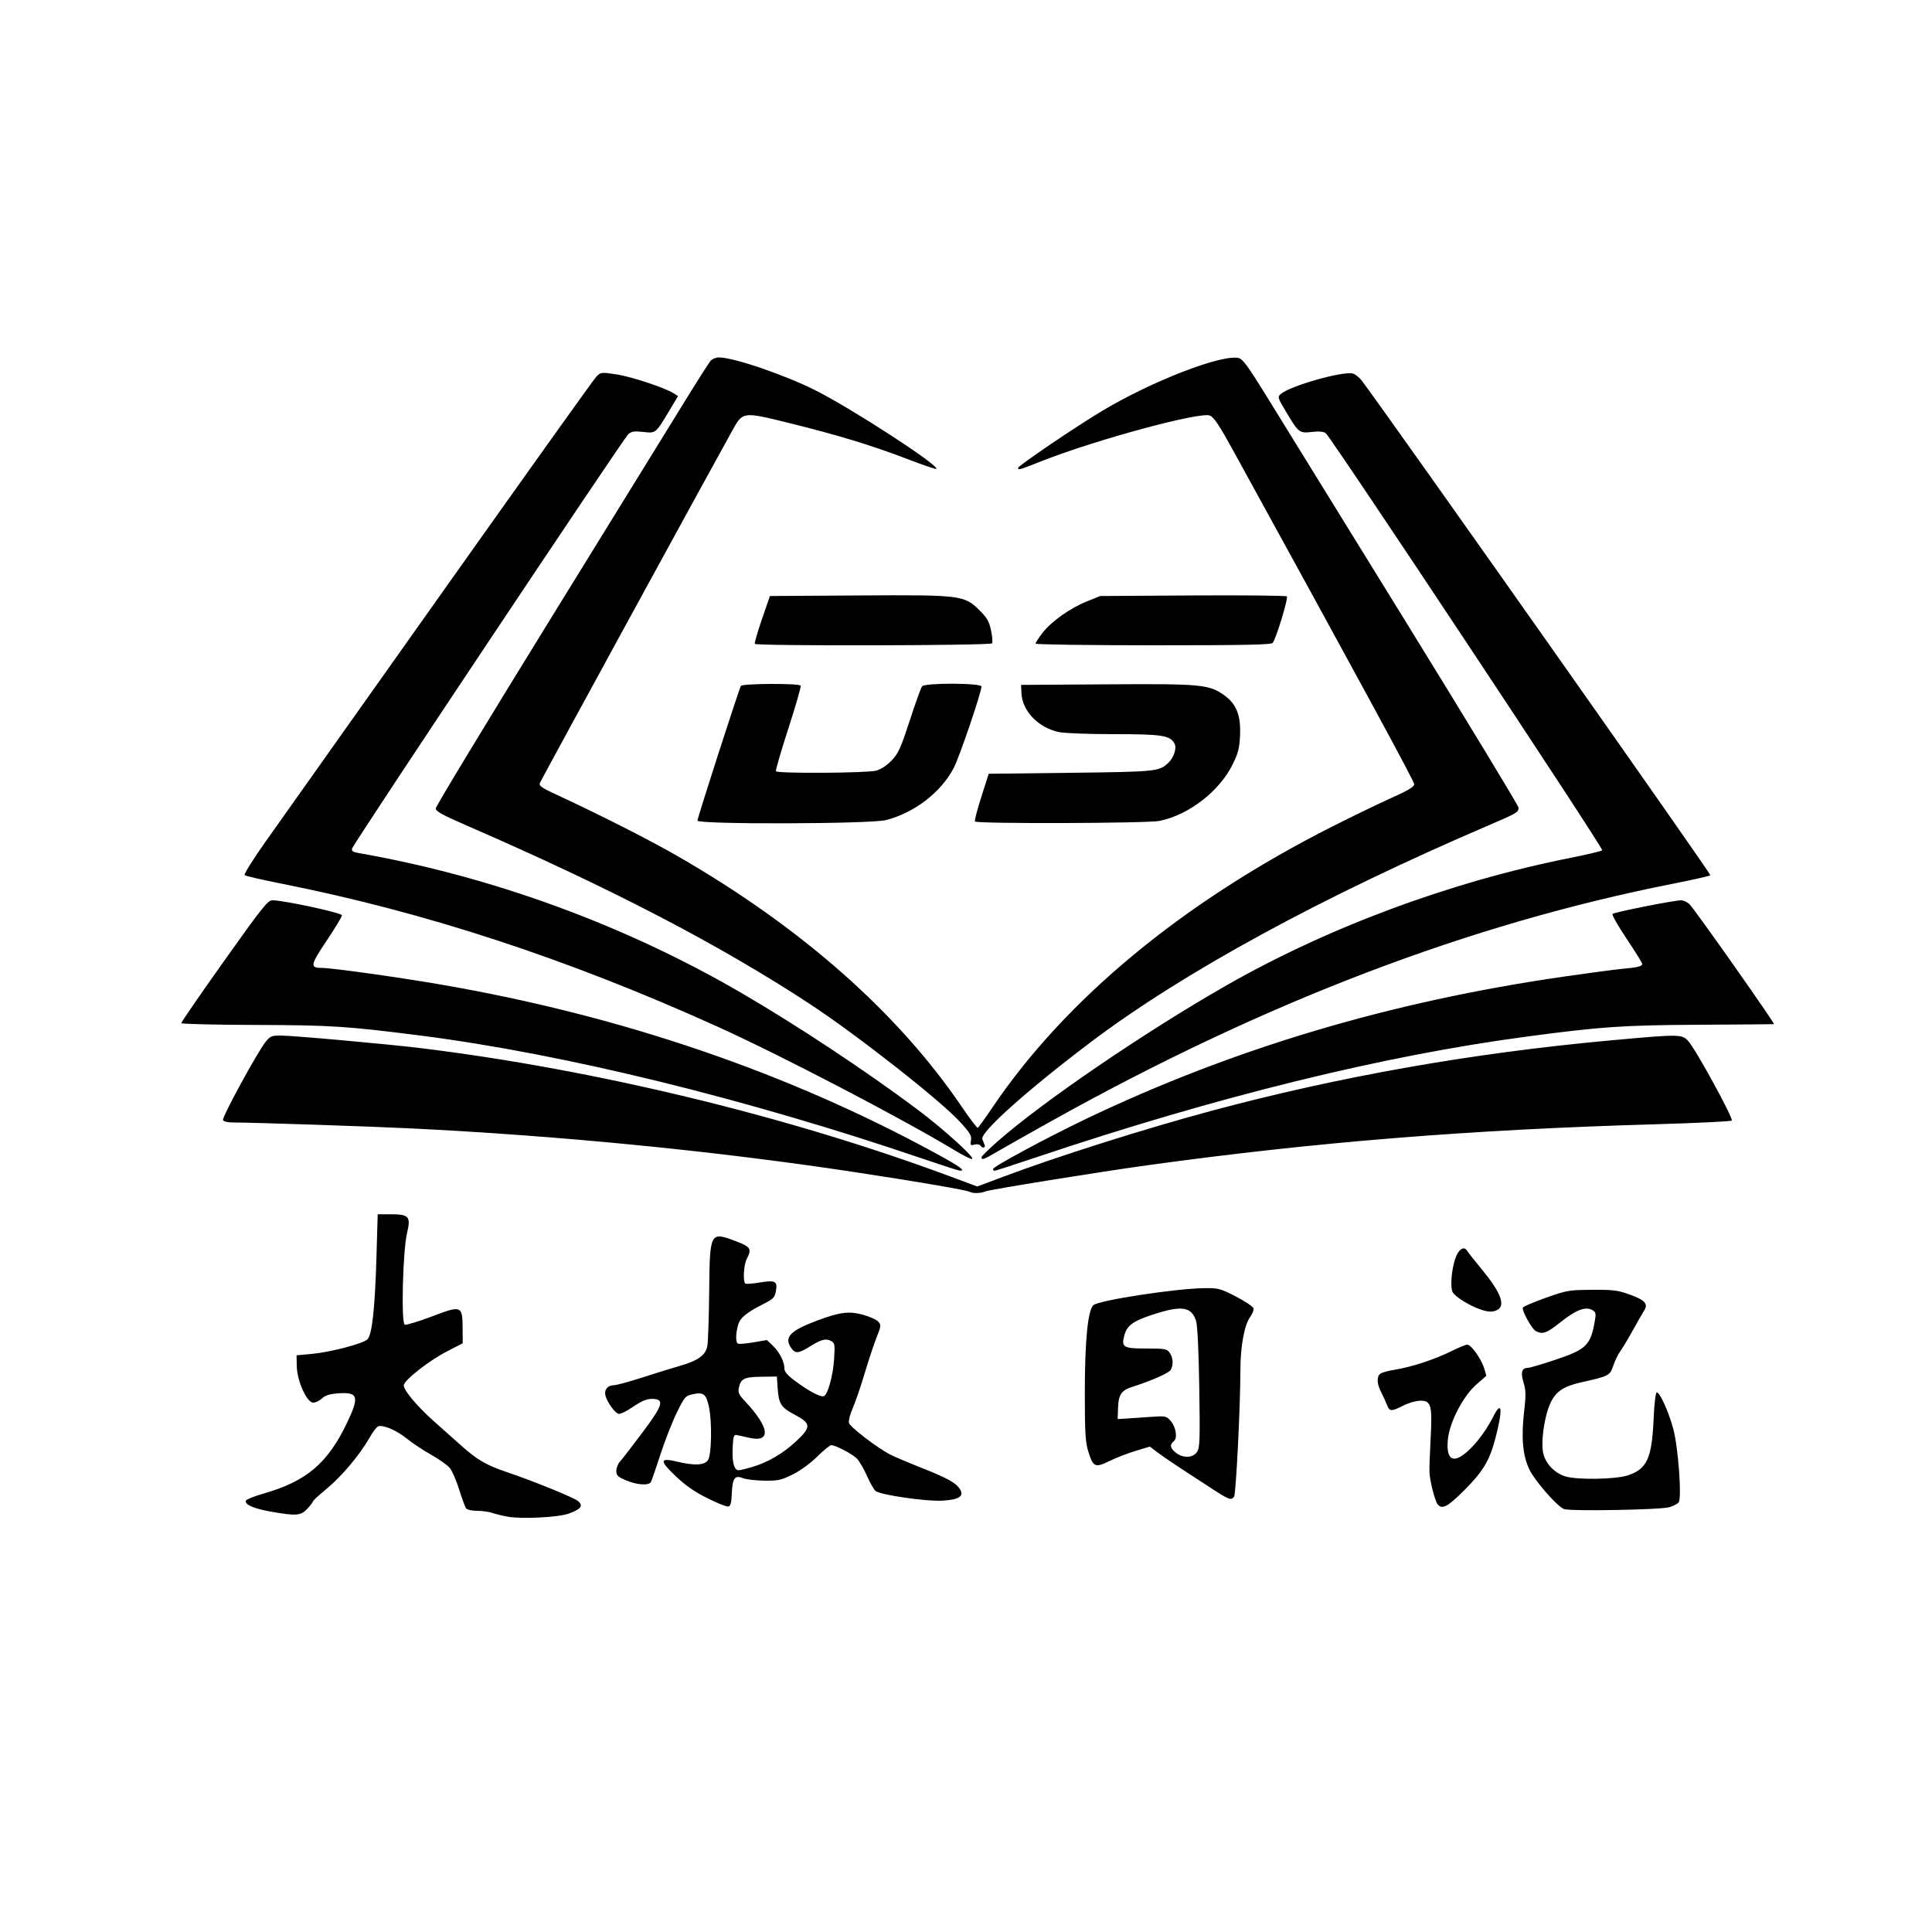
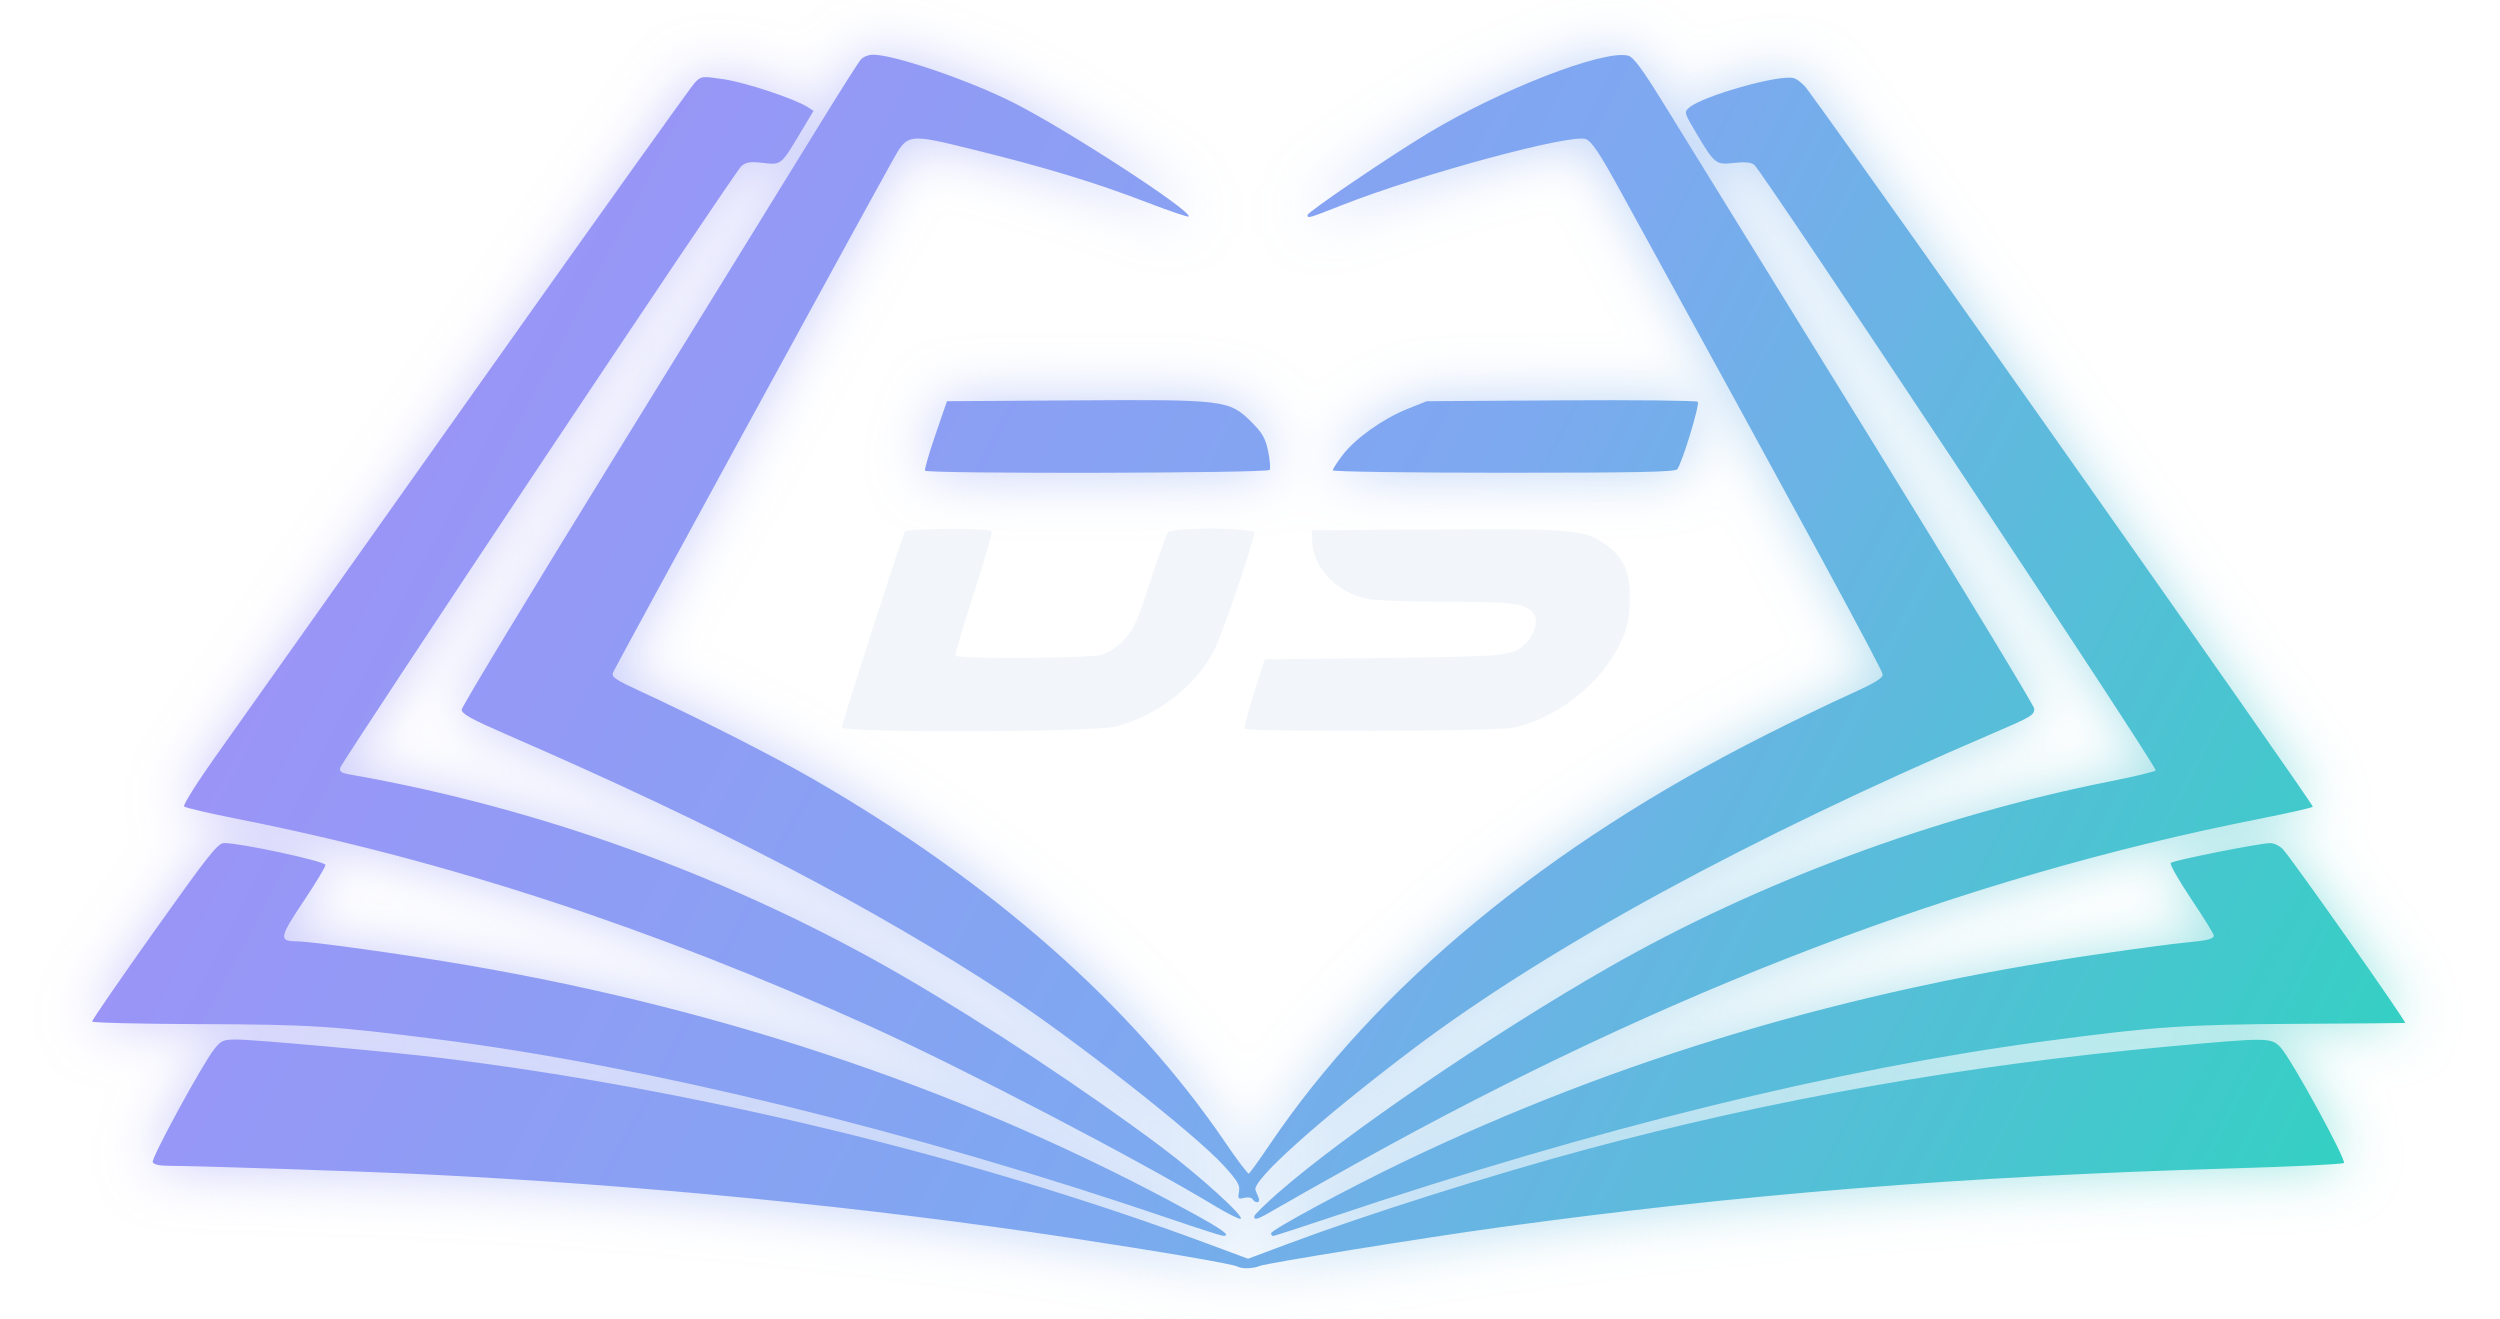
- <svg xmlns="http://www.w3.org/2000/svg" width="128" height="128" viewBox="0 0 128 128">
-   <path fill="#000000" fill-rule="evenodd" transform="scale(0.128)" d="M262.68 785.02C260.02 784.54 256.47 783.66 254.78 783.07C253.09 782.48 249.57 782 246.97 782C244.37 782 241.81 781.44 241.27 780.75C240.74 780.06 239.12 775.67 237.67 771C236.23 766.33 234.02 761.28 232.77 759.79C231.52 758.3 227.19 755.23 223.13 752.96C219.08 750.69 213.46 746.95 210.63 744.66C205.34 740.35 198.24 737.31 195.72 738.28C194.93 738.58 192.92 741.26 191.24 744.22C186.4 752.81 176.8 764.22 169.1 770.56C165.2 773.77 162 776.71 162 777.09C162 777.48 160.69 779.19 159.1 780.89C155.68 784.56 153.5 784.74 140.38 782.45C131.35 780.88 126.57 778.79 127.26 776.73C127.47 776.1 131.68 774.42 136.63 773C158.68 766.67 169.66 757.32 179.65 736.38C186.13 722.8 185.41 720.44 175.02 721.19C170.64 721.51 168.4 722.22 166.7 723.81C165.42 725.02 163.36 726 162.13 726C158.82 726 153.76 714.8 153.61 707.15L153.5 701.5L161.28 700.79C171.04 699.91 187.95 695.48 190.21 693.21C192.6 690.82 194.08 677.17 194.86 650.5L195.5 628.5L202.21 628.5C211.68 628.5 212.72 629.68 210.7 638.15C208.49 647.42 207.54 684.89 209.5 685.64C210.28 685.94 216.57 684.03 223.49 681.41C238.94 675.54 239.37 675.7 239.45 687.63L239.5 695.29L231.5 699.4C222.07 704.24 209 714.48 209 717.04C209 719.68 215.78 727.78 224.54 735.6C228.8 739.39 235.21 745.11 238.79 748.3C247.05 755.65 251.68 758.34 262.12 761.88C276.16 766.63 296.82 775.03 299.19 776.95C302.12 779.33 300.66 781.23 294.19 783.49C288.68 785.41 269.83 786.33 262.68 785.02ZM809.48 781.08C805.82 779.55 794.31 766.35 791.54 760.5C788.14 753.31 787.32 744 788.9 730.45C789.87 722.1 789.82 719.7 788.57 715.56C786.98 710.29 787.68 708 790.87 708C791.77 708 798.12 706.13 804.99 703.84C821.35 698.39 823.4 696.3 825.62 682.85C826.13 679.74 825.89 679.01 823.97 677.98C820.52 676.14 815.55 678.11 807.57 684.47C800.55 690.07 798.42 690.83 794.93 688.96C792.85 687.85 787.67 678.49 788.22 676.84C788.4 676.29 793.72 674 800.03 671.77C811.01 667.87 812.04 667.69 824 667.61C834.94 667.53 837.37 667.83 843.42 670.01C851.37 672.87 853.21 674.85 851.06 678.25C850.27 679.49 847.63 684.1 845.19 688.5C842.75 692.9 839.8 697.83 838.63 699.45C837.46 701.08 835.83 704.45 835 706.95C833.34 711.98 832.69 712.32 818.64 715.45C809.18 717.55 805.25 720.21 802.42 726.41C799.21 733.47 797.37 747.19 798.89 752.7C800.36 758.01 804.9 762.59 810.3 764.2C816.58 766.07 836.34 765.73 842.61 763.64C852.46 760.35 854.99 754.84 855.89 734.74C856.23 726.91 856.93 720.87 857.5 720.74C859 720.38 863.61 730.46 866.06 739.5C868.66 749.04 870.6 775.57 868.86 777.66C868.27 778.38 866.14 779.48 864.14 780.11C859.79 781.48 812.46 782.31 809.48 781.08ZM366.04 775.41C359.35 772.07 354.72 768.83 349.61 763.95C341.23 755.93 341.42 754.4 350.5 756.55C359.59 758.7 364.57 758.46 366.44 755.78C368.32 753.1 368.62 735.98 366.93 728.11C365.54 721.61 364.12 720.48 358.78 721.61C354.75 722.47 354.43 722.83 350.39 731C348.08 735.67 344.28 745.35 341.95 752.5C339.62 759.65 337.37 766.17 336.96 767C335.93 769.08 329.67 768.66 323.75 766.11C319.75 764.39 319 763.64 319 761.35C319 759.85 319.84 757.7 320.87 756.56C321.9 755.43 327.1 748.7 332.42 741.6C342.5 728.17 343.79 724.82 339.15 724.17C335.51 723.65 332.71 724.67 327.07 728.55C324.21 730.51 321.13 731.98 320.22 731.8C318.33 731.44 314.23 725.75 313.36 722.3C312.62 719.36 314.53 717 317.65 717C318.98 717 325.56 715.22 332.28 713.05C339 710.87 347.68 708.18 351.56 707.08C361.45 704.25 365.31 701.44 366.15 696.47C366.52 694.29 366.93 681.7 367.07 668.5C367.4 637.42 367.45 637.32 381.23 642.59C388.57 645.39 389.2 646.47 386.51 651.64C384.91 654.69 384.45 663.54 385.83 664.4C386.29 664.68 389.69 664.41 393.38 663.8C401.35 662.48 402.57 663.17 401.58 668.43C401.01 671.49 400.15 672.4 395.75 674.63C386.21 679.46 383.09 682.02 382.02 685.87C380.76 690.41 380.71 694.71 381.92 695.45C382.43 695.76 386.02 695.48 389.91 694.81L396.97 693.6L399.94 696.44C403.42 699.77 406 704.8 406 708.23C406 710.03 407.5 711.78 411.75 714.93C418.73 720.12 424.77 723.3 426.41 722.67C428.47 721.88 431.22 711.93 431.74 703.35C432.21 695.76 432.09 695.12 430.08 694.04C427.45 692.63 424.9 693.33 418.91 697.11C413.4 700.58 411.61 700.71 409.56 697.78C405.69 692.26 408.84 688.84 422.5 683.69C434.52 679.16 439.32 678.52 446.56 680.48C450.02 681.42 453.62 683.03 454.55 684.05C456.15 685.82 456.1 686.28 453.73 692.21C452.35 695.67 449.55 704.11 447.5 710.97C445.46 717.83 442.68 725.92 441.34 728.95C440 731.99 439.13 735.38 439.41 736.5C439.94 738.61 454.2 749.53 460.88 752.94C463 754.02 470.45 757.17 477.44 759.94C490.79 765.23 495.29 767.8 497.1 771.19C498.92 774.59 496.18 776.23 487.82 776.74C479.63 777.25 455.63 773.77 453.17 771.72C452.36 771.05 450.38 767.58 448.78 764C447.18 760.42 444.88 756.43 443.68 755.12C441.5 752.74 432.61 748.03 430.26 748.01C429.57 748 426.29 750.68 422.96 753.96C419.34 757.52 414.22 761.25 410.22 763.21C404.25 766.15 402.69 766.49 395.52 766.39C391.11 766.32 386.21 765.75 384.63 765.11C380.36 763.39 379.14 765 378.79 772.83C378.57 777.92 378.13 779.55 376.93 779.78C376.07 779.94 371.17 777.98 366.04 775.41ZM744.15 778.68C742.73 776.97 740.07 766.53 739.89 762C739.81 760.08 740.08 752.2 740.49 744.5C741.39 727.24 740.78 725 735.19 725C733.06 725 729.14 726.12 726.42 727.5C720.19 730.66 719.19 730.63 717.92 727.25C717.36 725.74 716.02 722.8 714.95 720.72C712.65 716.27 712.45 712.7 714.4 711.08C715.17 710.44 718.66 709.47 722.15 708.93C730.45 707.63 742.81 703.56 751.23 699.36C754.92 697.51 758.63 696 759.47 696C761.49 696 766.72 703.34 768.18 708.21L769.35 712.1L764.12 716.67C757.39 722.56 750.46 735.8 749.45 744.7C748.71 751.3 749.91 755 752.8 755C757.54 755 767.22 744.52 772.9 733.25C777.48 724.17 777.95 729.62 773.92 744.81C770.91 756.13 767.58 761.65 758 771.25C749.37 779.9 746.46 781.46 744.15 778.68ZM628 770.99C609.15 758.77 603.21 754.82 599.33 751.9L595.16 748.76L587.83 750.96C583.8 752.18 577.69 754.54 574.26 756.22C566.77 759.87 565.81 759.43 563.24 751.12C561.79 746.43 561.5 741.46 561.5 721C561.5 694.02 563.05 678.17 565.93 675.56C568.73 673.03 608.45 666.93 623.32 666.75C630.7 666.66 631.61 666.9 639.81 671.13C644.6 673.6 648.64 676.35 648.81 677.26C648.99 678.16 648.2 680.17 647.06 681.7C644.09 685.72 642.04 696.88 642.03 709C642.01 728.04 639.74 773.48 638.74 774.75C637.25 776.65 636.13 776.25 628 770.99ZM389.07 759.4C397.37 756.97 405.31 752.34 412.06 746.02C420.03 738.56 419.92 736.78 411.19 732.16C404.14 728.44 403.04 726.64 402.47 718L402.11 712.5L394.08 712.6C385.23 712.72 383.47 713.56 382.46 718.18C381.89 720.78 382.35 721.8 385.68 725.36C398.46 738.97 399.3 746.86 387.68 744.17C384.83 743.51 381.82 742.86 381 742.73C379.81 742.55 379.44 743.97 379.21 749.73C378.91 757.05 380.01 761 382.35 761C383.06 761 386.08 760.28 389.07 759.4ZM619.58 751.51C621.03 749.31 621.16 745.53 620.74 718.26C620.43 698.77 619.83 686.12 619.08 683.74C616.72 676.2 611.5 675.5 596.09 680.63C586.36 683.86 583.31 686.13 581.97 691.13C580.29 697.37 581.36 698 593.57 698C603.1 698 604.01 698.17 605.44 700.22C607.23 702.77 607.45 706.29 606 708.99C605.12 710.65 596.1 714.64 585.87 717.91C580.43 719.65 578.94 721.88 578.7 728.63L578.5 734.5L582.5 734.27C584.7 734.15 590.33 733.77 595 733.42C603.04 732.83 603.62 732.93 605.67 735.15C608.63 738.35 609.66 744.21 607.58 745.94C605.31 747.81 605.62 749.56 608.63 751.93C612.38 754.87 617.51 754.68 619.58 751.51ZM765.84 677.61C760.15 675.57 753.15 671.16 751.89 668.8C750.57 666.34 751.26 657.37 753.22 651.53C754.85 646.66 757.71 644.71 759.35 647.35C759.98 648.36 763.35 652.64 766.84 656.85C776.71 668.77 779.39 675.65 775.07 677.96C772.57 679.3 770.35 679.22 765.84 677.61ZM502 616.91C500.27 615.96 474.65 611.57 441.5 606.55C369.78 595.69 289.14 587.78 212 584.03C190.76 582.99 131.45 581.02 121.22 581.01C117.79 581 115.76 580.54 115.43 579.69C114.88 578.24 133.19 544.64 137.43 539.33C139.83 536.32 140.59 536 145.29 536C151.62 536.01 200.7 540.42 218 542.54C308.14 553.59 407.97 577.76 491.16 608.68L505.82 614.13L519.66 608.94C547.58 598.47 592.46 584.27 626.77 575.04C692.88 557.26 761.75 545.08 833.28 538.54C869.56 535.22 870.49 535.23 873.85 538.87C877.66 543.01 897.38 579.03 896.36 580C895.89 580.44 877.95 581.31 856.5 581.93C760.8 584.7 681.31 591.1 594.5 603.05C569.45 606.49 512.26 615.72 510 616.68C507.62 617.69 503.64 617.81 502 616.91ZM478 599.88C386.26 568.64 291.9 545.49 217.61 536C179.61 531.15 171.52 530.63 132.25 530.51C111.21 530.44 93.93 530.03 93.84 529.58C93.75 529.14 103.72 514.65 115.99 497.39C135.43 470.03 138.62 466 140.89 465.98C146.64 465.93 177 472.48 177 473.77C177 474.48 173.43 480.39 169.07 486.9C160.57 499.58 160.33 501 166.68 501C171.85 501 205.5 505.7 227.92 509.56C321.37 525.63 408.12 555.25 485.28 597.46C496.95 603.84 500.05 606.13 496.75 605.92C496.06 605.88 487.62 603.16 478 599.88ZM514 605.07C514 603.85 541.73 588.91 561.8 579.3C637.97 542.83 719.37 518.54 808.82 505.58C821.85 503.69 835.65 501.85 839.5 501.49C847.86 500.71 850 500.18 850 498.9C850 498.37 846.36 492.51 841.91 485.86C837.46 479.22 834.19 473.45 834.66 473.04C835.69 472.12 866.5 466 870.08 466C871.49 466 873.57 467.01 874.68 468.25C878.32 472.27 918.94 530 918.21 530.1C917.82 530.15 900.4 530.29 879.5 530.41C839.73 530.64 828.92 531.38 790 536.57C715.88 546.44 630 567.58 536.53 598.96C524.99 602.83 515.2 606 514.78 606C514.35 606 514 605.58 514 605.07ZM494 595.32C466.82 578.88 403.65 545.96 370.96 531.2C293.35 496.14 220.25 472.18 146 457.44C135.82 455.43 127.1 453.41 126.62 452.96C126.13 452.51 131.07 444.63 137.67 435.32C144.24 426.07 184.85 368.77 227.92 308C270.98 247.22 307.29 196.39 308.59 195.04C310.92 192.62 311.08 192.6 318.89 193.74C326.5 194.85 344.09 200.66 348.72 203.6L350.95 205.01L346.31 212.76C339.34 224.42 339.47 224.31 332.9 223.57C328.35 223.05 326.91 223.27 325.22 224.72C322.82 226.77 182.91 436.64 182.24 439.19C181.9 440.48 182.7 441.03 185.65 441.54C254.33 453.55 323.11 478.67 383.5 513.8C412.44 530.64 448.03 554.19 474.72 574.16C488.67 584.6 505.53 599.94 503 599.89C502.18 599.87 498.12 597.82 494 595.32ZM508 599.04C508 598.51 511.9 594.67 516.66 590.51C540.24 569.88 592.4 534.32 634 510.49C687.33 479.95 750.94 456.33 813.15 443.97C821.58 442.3 828.85 440.55 829.3 440.1C830.16 439.24 689.12 226.49 686.2 224.23C685.07 223.35 682.82 223.15 679.02 223.58C672.5 224.32 672.12 224.02 665.47 212.82C661.22 205.67 661.16 205.46 663.05 203.85C667.91 199.69 694.97 192.02 700.18 193.33C701.49 193.66 703.67 195.41 705.01 197.22C723.99 222.83 885.86 452.52 885.29 453.04C884.85 453.43 876.02 455.42 865.66 457.47C760.89 478.17 655.29 518.44 545.5 579.54C533.4 586.28 520.36 593.64 516.52 595.89C509.22 600.18 508 600.63 508 599.04ZM507.45 592.92C507.08 592.32 505.72 592.11 504.41 592.43C502.27 592.97 502.1 592.76 502.57 590.26C503.02 587.94 502.14 586.44 497.05 580.84C487 569.78 443.67 535.74 419.12 519.63C372.5 489.03 316.37 459.82 242.5 427.71C228.87 421.79 225.51 419.94 225.55 418.41C225.58 417.36 251.44 374.65 283.01 323.5C314.58 272.35 346.22 221.05 353.34 209.5C360.45 197.95 366.95 187.71 367.79 186.75C368.62 185.79 370.58 185 372.14 185C379.68 185 406.37 194.11 422.1 202.05C441.34 211.76 486.32 241.01 484.63 242.7C484.38 242.96 477.72 240.69 469.83 237.66C451.33 230.55 433.55 225.14 408.28 218.92C384.27 213.01 384.55 212.97 378.96 223C366.79 244.84 279.98 403.81 279.44 405.26C278.89 406.71 280.36 407.76 287.64 411.13C310.1 421.52 335.88 434.59 350.5 443C414.35 479.72 464.53 523.93 497.68 572.67C501.93 578.92 505.71 583.91 506.07 583.77C506.44 583.62 509.77 579 513.48 573.5C551.61 517.04 612.38 466.79 689.89 427.66C700.13 422.49 713.79 415.88 720.25 412.98C728.96 409.07 732 407.24 732 405.9C732 404.4 704.93 354.5 638.39 233.37C631.1 220.1 628.36 215.98 626.24 215.1C621.17 213.01 567.4 227.55 539.34 238.6C527.31 243.34 527 243.43 527 242.15C527 241.08 556 221.39 570 212.96C595.88 197.38 632.54 183.16 641.24 185.34C643.21 185.84 646.23 189.96 654.74 203.74C660.77 213.51 692.77 265.34 725.85 318.92C758.93 372.5 786 417.11 786 418.05C786 420.41 785.15 420.92 771 426.98C683.83 464.33 612.15 503.41 564.07 539.79C531.14 564.71 507.08 586.29 508.46 589.67C508.76 590.4 509.27 591.67 509.61 592.5C510.3 594.21 508.47 594.56 507.45 592.92ZM361 424.75C361 423.32 382.52 356.58 383.49 355.02C384.27 353.76 413.65 353.62 414.42 354.88C414.72 355.36 411.85 365.35 408.05 377.07C404.24 388.8 401.35 398.76 401.62 399.2C402.39 400.44 448.87 400.16 453.5 398.89C455.96 398.21 459.04 396.18 461.5 393.61C464.99 389.96 466.19 387.32 470.88 372.96C473.83 363.91 476.7 355.94 477.25 355.25C478.74 353.38 508 353.47 508 355.34C508 358.37 496.57 391.94 493.65 397.5C486.99 410.18 473.28 420.72 458.54 424.48C450.5 426.53 361 426.78 361 424.75ZM504.62 425.19C504.34 424.75 505.84 419.01 507.94 412.44L511.75 400.5L554.13 400C597.94 399.48 599.74 399.31 604.39 395.18C607.46 392.44 609.24 387.31 607.94 384.89C605.66 380.64 601.58 380 576.58 380C563.46 380 550.86 379.52 548.03 378.91C537.4 376.63 529.11 368 528.69 358.78L528.5 354.5L573 354.21C622.1 353.88 625.9 354.24 633.87 360.02C639.96 364.43 642.28 370.32 641.85 380.3C641.56 387.24 640.96 389.65 638.08 395.52C631.24 409.5 615.45 421.75 600.2 424.9C593.99 426.19 505.4 426.46 504.62 425.19ZM390.68 333.25C390.44 332.84 392.1 327.1 394.37 320.5L398.5 308.5L444 308.21C497.6 307.86 499.14 308.05 507.12 316.02C510.94 319.85 512.01 321.73 512.97 326.34C513.61 329.44 513.85 332.43 513.51 332.99C512.77 334.18 391.37 334.44 390.68 333.25ZM536 333.14C536 332.67 537.58 330.22 539.52 327.68C544.04 321.75 553.9 314.75 562.62 311.25L569.5 308.5L617.4 308.2C643.75 308.04 665.66 308.27 666.09 308.7C666.91 309.54 660.5 330.61 658.76 332.75C657.98 333.73 644.37 334 596.88 334C563.39 334 536 333.61 536 333.14Z" />
+ <svg xmlns="http://www.w3.org/2000/svg" width="182" height="96" viewBox="61.0 165.6 891.0 469.8">
+   <defs>
+     <linearGradient id="dsriji-grad" x1="94" y1="183" x2="919" y2="618" gradientUnits="userSpaceOnUse">
+       <stop offset="0" stop-color="#A78BFA" />
+       <stop offset="0.55" stop-color="#7DA9F0" />
+       <stop offset="1" stop-color="#2DD4BF" />
+     </linearGradient>
+     <filter id="dsriji-glow" x="-30%" y="-30%" width="160%" height="160%">
+       <feGaussianBlur stdDeviation="10" />
+     </filter>
+   </defs>
+   <path d="M502 616.91C500.27 615.96 474.65 611.57 441.5 606.55C369.78 595.69 289.14 587.78 212 584.03C190.76 582.99 131.45 581.02 121.22 581.01C117.79 581 115.76 580.54 115.43 579.69C114.88 578.24 133.19 544.64 137.43 539.33C139.83 536.32 140.59 536 145.29 536C151.62 536.01 200.7 540.42 218 542.54C308.14 553.59 407.97 577.76 491.16 608.68L505.82 614.13L519.66 608.94C547.58 598.47 592.46 584.27 626.77 575.04C692.88 557.26 761.75 545.08 833.28 538.54C869.56 535.22 870.49 535.23 873.85 538.87C877.66 543.01 897.38 579.03 896.36 580C895.89 580.44 877.95 581.31 856.5 581.93C760.8 584.7 681.31 591.1 594.5 603.05C569.45 606.49 512.26 615.72 510 616.68C507.62 617.69 503.64 617.81 502 616.91ZM478 599.88C386.26 568.64 291.9 545.49 217.61 536C179.61 531.15 171.52 530.63 132.25 530.51C111.21 530.44 93.93 530.03 93.84 529.58C93.75 529.14 103.72 514.65 115.99 497.39C135.43 470.03 138.62 466 140.89 465.98C146.64 465.93 177 472.48 177 473.77C177 474.48 173.43 480.39 169.07 486.9C160.57 499.58 160.33 501 166.68 501C171.85 501 205.5 505.7 227.92 509.56C321.37 525.63 408.12 555.25 485.28 597.46C496.95 603.84 500.05 606.13 496.75 605.92C496.06 605.88 487.62 603.16 478 599.88ZM514 605.07C514 603.85 541.73 588.91 561.8 579.3C637.97 542.83 719.37 518.54 808.82 505.58C821.85 503.69 835.65 501.85 839.5 501.49C847.86 500.71 850 500.18 850 498.9C850 498.37 846.36 492.51 841.91 485.86C837.46 479.22 834.19 473.45 834.66 473.04C835.69 472.12 866.5 466 870.08 466C871.49 466 873.57 467.01 874.68 468.25C878.32 472.27 918.94 530 918.21 530.1C917.82 530.15 900.4 530.29 879.5 530.41C839.73 530.64 828.92 531.38 790 536.57C715.88 546.44 630 567.58 536.53 598.96C524.99 602.83 515.2 606 514.78 606C514.35 606 514 605.58 514 605.07ZM494 595.32C466.82 578.88 403.65 545.96 370.96 531.2C293.35 496.14 220.25 472.18 146 457.44C135.82 455.43 127.1 453.41 126.62 452.96C126.13 452.51 131.07 444.63 137.67 435.32C144.24 426.07 184.85 368.77 227.92 308C270.98 247.22 307.29 196.39 308.59 195.04C310.92 192.62 311.08 192.6 318.89 193.74C326.5 194.85 344.09 200.66 348.72 203.6L350.95 205.01L346.31 212.76C339.34 224.42 339.47 224.31 332.9 223.57C328.35 223.05 326.91 223.27 325.22 224.72C322.82 226.77 182.91 436.64 182.24 439.19C181.9 440.48 182.7 441.03 185.65 441.54C254.33 453.55 323.11 478.67 383.5 513.8C412.44 530.64 448.03 554.19 474.72 574.16C488.67 584.6 505.53 599.94 503 599.89C502.18 599.87 498.12 597.82 494 595.32ZM508 599.04C508 598.51 511.9 594.67 516.66 590.51C540.24 569.88 592.4 534.32 634 510.49C687.33 479.95 750.94 456.33 813.15 443.97C821.58 442.3 828.85 440.55 829.3 440.1C830.16 439.24 689.12 226.49 686.2 224.23C685.07 223.35 682.82 223.15 679.02 223.58C672.5 224.32 672.12 224.02 665.47 212.82C661.22 205.67 661.16 205.46 663.05 203.85C667.91 199.69 694.97 192.02 700.18 193.33C701.49 193.66 703.67 195.41 705.01 197.22C723.99 222.83 885.86 452.52 885.29 453.04C884.85 453.43 876.02 455.42 865.66 457.47C760.89 478.17 655.29 518.44 545.5 579.54C533.4 586.28 520.36 593.64 516.52 595.89C509.22 600.18 508 600.63 508 599.04ZM507.45 592.92C507.08 592.32 505.72 592.11 504.41 592.43C502.27 592.97 502.1 592.76 502.57 590.26C503.02 587.94 502.14 586.44 497.05 580.84C487 569.78 443.67 535.74 419.12 519.63C372.5 489.03 316.37 459.82 242.5 427.71C228.87 421.79 225.51 419.94 225.55 418.41C225.58 417.36 251.44 374.65 283.01 323.5C314.58 272.35 346.22 221.05 353.34 209.5C360.45 197.95 366.95 187.71 367.79 186.75C368.62 185.79 370.58 185 372.14 185C379.68 185 406.37 194.11 422.1 202.05C441.34 211.76 486.32 241.01 484.63 242.7C484.38 242.96 477.72 240.69 469.83 237.66C451.33 230.55 433.55 225.14 408.28 218.92C384.27 213.01 384.55 212.97 378.96 223C366.79 244.84 279.98 403.81 279.44 405.26C278.89 406.71 280.36 407.76 287.64 411.13C310.1 421.52 335.88 434.59 350.5 443C414.35 479.72 464.53 523.93 497.68 572.67C501.93 578.92 505.71 583.91 506.07 583.77C506.44 583.62 509.77 579 513.48 573.5C551.61 517.04 612.38 466.79 689.89 427.66C700.13 422.49 713.79 415.88 720.25 412.98C728.96 409.07 732 407.24 732 405.9C732 404.4 704.93 354.5 638.39 233.37C631.1 220.1 628.36 215.98 626.24 215.1C621.17 213.01 567.4 227.55 539.34 238.6C527.31 243.34 527 243.43 527 242.15C527 241.08 556 221.39 570 212.96C595.88 197.38 632.54 183.16 641.24 185.34C643.21 185.84 646.23 189.96 654.74 203.74C660.77 213.51 692.77 265.34 725.85 318.92C758.93 372.5 786 417.11 786 418.05C786 420.41 785.15 420.92 771 426.98C683.83 464.33 612.15 503.41 564.07 539.79C531.14 564.71 507.08 586.29 508.46 589.67C508.76 590.4 509.27 591.67 509.61 592.5C510.3 594.21 508.47 594.56 507.45 592.92ZM390.68 333.25C390.44 332.84 392.1 327.1 394.37 320.5L398.5 308.5L444 308.21C497.6 307.86 499.14 308.05 507.12 316.02C510.94 319.85 512.01 321.73 512.97 326.34C513.61 329.44 513.85 332.43 513.51 332.99C512.77 334.18 391.37 334.44 390.68 333.25ZM536 333.14C536 332.67 537.58 330.22 539.52 327.68C544.04 321.75 553.9 314.75 562.62 311.25L569.5 308.5L617.4 308.2C643.75 308.04 665.66 308.27 666.09 308.7C666.91 309.54 660.5 330.61 658.76 332.75C657.98 333.73 644.37 334 596.88 334C563.39 334 536 333.61 536 333.14Z" fill="url(#dsriji-grad)" opacity="0.5" filter="url(#dsriji-glow)" />
+   <path d="M502 616.91C500.27 615.96 474.65 611.57 441.5 606.55C369.78 595.69 289.14 587.78 212 584.03C190.76 582.99 131.45 581.02 121.22 581.01C117.79 581 115.76 580.54 115.43 579.69C114.88 578.24 133.19 544.64 137.43 539.33C139.83 536.32 140.59 536 145.29 536C151.62 536.01 200.7 540.42 218 542.54C308.14 553.59 407.97 577.76 491.16 608.68L505.82 614.13L519.66 608.94C547.58 598.47 592.46 584.27 626.77 575.04C692.88 557.26 761.75 545.08 833.28 538.54C869.56 535.22 870.49 535.23 873.85 538.87C877.66 543.01 897.38 579.03 896.36 580C895.89 580.44 877.95 581.31 856.5 581.93C760.8 584.7 681.31 591.1 594.5 603.05C569.45 606.49 512.26 615.72 510 616.68C507.62 617.69 503.64 617.81 502 616.91ZM478 599.88C386.26 568.64 291.9 545.49 217.61 536C179.61 531.15 171.52 530.63 132.25 530.51C111.21 530.44 93.93 530.03 93.84 529.58C93.75 529.14 103.72 514.65 115.99 497.39C135.43 470.03 138.62 466 140.89 465.98C146.64 465.93 177 472.48 177 473.77C177 474.48 173.43 480.39 169.07 486.9C160.57 499.58 160.33 501 166.68 501C171.85 501 205.5 505.7 227.92 509.56C321.37 525.63 408.12 555.25 485.28 597.46C496.95 603.84 500.05 606.13 496.75 605.92C496.06 605.88 487.62 603.16 478 599.88ZM514 605.07C514 603.85 541.73 588.91 561.8 579.3C637.97 542.83 719.37 518.54 808.82 505.58C821.85 503.69 835.65 501.85 839.5 501.49C847.86 500.71 850 500.18 850 498.9C850 498.37 846.36 492.51 841.91 485.86C837.46 479.22 834.19 473.45 834.66 473.04C835.69 472.12 866.5 466 870.08 466C871.49 466 873.57 467.01 874.68 468.25C878.32 472.27 918.94 530 918.21 530.1C917.82 530.15 900.4 530.29 879.5 530.41C839.73 530.64 828.92 531.38 790 536.57C715.88 546.44 630 567.58 536.53 598.96C524.99 602.83 515.2 606 514.78 606C514.35 606 514 605.58 514 605.07ZM494 595.32C466.82 578.88 403.65 545.96 370.96 531.2C293.35 496.14 220.25 472.18 146 457.44C135.82 455.43 127.1 453.41 126.62 452.96C126.13 452.51 131.07 444.63 137.67 435.32C144.24 426.07 184.85 368.77 227.92 308C270.98 247.22 307.29 196.39 308.59 195.04C310.92 192.62 311.08 192.6 318.89 193.74C326.5 194.85 344.09 200.66 348.72 203.6L350.95 205.01L346.31 212.76C339.34 224.42 339.47 224.31 332.9 223.57C328.35 223.05 326.91 223.27 325.22 224.72C322.82 226.77 182.91 436.64 182.24 439.19C181.9 440.48 182.7 441.03 185.65 441.54C254.33 453.55 323.11 478.67 383.5 513.8C412.44 530.64 448.03 554.19 474.72 574.16C488.67 584.6 505.53 599.94 503 599.89C502.18 599.87 498.12 597.82 494 595.32ZM508 599.04C508 598.51 511.9 594.67 516.66 590.51C540.24 569.88 592.4 534.32 634 510.49C687.33 479.95 750.94 456.33 813.15 443.97C821.58 442.3 828.85 440.55 829.3 440.1C830.16 439.24 689.12 226.49 686.2 224.23C685.07 223.35 682.82 223.15 679.02 223.58C672.5 224.32 672.12 224.02 665.47 212.82C661.22 205.67 661.16 205.46 663.05 203.85C667.91 199.69 694.97 192.02 700.18 193.33C701.49 193.66 703.67 195.41 705.01 197.22C723.99 222.83 885.86 452.52 885.29 453.04C884.85 453.43 876.02 455.42 865.66 457.47C760.89 478.17 655.29 518.44 545.5 579.54C533.4 586.28 520.36 593.64 516.52 595.89C509.22 600.18 508 600.63 508 599.04ZM507.45 592.92C507.08 592.32 505.72 592.11 504.41 592.43C502.27 592.97 502.1 592.76 502.57 590.26C503.02 587.94 502.14 586.44 497.05 580.84C487 569.78 443.67 535.74 419.12 519.63C372.5 489.03 316.37 459.82 242.5 427.71C228.87 421.79 225.51 419.94 225.55 418.41C225.58 417.36 251.44 374.65 283.01 323.5C314.58 272.35 346.22 221.05 353.34 209.5C360.45 197.95 366.95 187.71 367.79 186.75C368.62 185.79 370.58 185 372.14 185C379.68 185 406.37 194.11 422.1 202.05C441.34 211.76 486.32 241.01 484.63 242.7C484.38 242.96 477.72 240.69 469.83 237.66C451.33 230.55 433.55 225.14 408.28 218.92C384.27 213.01 384.55 212.97 378.96 223C366.79 244.84 279.98 403.81 279.44 405.26C278.89 406.71 280.36 407.76 287.64 411.13C310.1 421.52 335.88 434.59 350.5 443C414.35 479.72 464.53 523.93 497.68 572.67C501.93 578.92 505.71 583.91 506.07 583.77C506.44 583.62 509.77 579 513.48 573.5C551.61 517.04 612.38 466.79 689.89 427.66C700.13 422.49 713.79 415.88 720.25 412.98C728.96 409.07 732 407.24 732 405.9C732 404.4 704.93 354.5 638.39 233.37C631.1 220.1 628.36 215.98 626.24 215.1C621.17 213.01 567.4 227.55 539.34 238.6C527.31 243.34 527 243.43 527 242.15C527 241.08 556 221.39 570 212.96C595.88 197.38 632.54 183.16 641.24 185.34C643.21 185.84 646.23 189.96 654.74 203.74C660.77 213.51 692.77 265.34 725.85 318.92C758.93 372.5 786 417.11 786 418.05C786 420.41 785.15 420.92 771 426.98C683.83 464.33 612.15 503.41 564.07 539.79C531.14 564.71 507.08 586.29 508.46 589.67C508.76 590.4 509.27 591.67 509.61 592.5C510.3 594.21 508.47 594.56 507.45 592.92ZM390.68 333.25C390.44 332.84 392.1 327.1 394.37 320.5L398.5 308.5L444 308.21C497.6 307.86 499.14 308.05 507.12 316.02C510.94 319.85 512.01 321.73 512.97 326.34C513.61 329.44 513.85 332.43 513.51 332.99C512.77 334.18 391.37 334.44 390.68 333.25ZM536 333.14C536 332.67 537.58 330.22 539.52 327.68C544.04 321.75 553.9 314.75 562.62 311.25L569.5 308.5L617.4 308.2C643.75 308.04 665.66 308.27 666.09 308.7C666.91 309.54 660.5 330.61 658.76 332.75C657.98 333.73 644.37 334 596.88 334C563.39 334 536 333.61 536 333.14Z" fill="url(#dsriji-grad)" fill-rule="evenodd" />
+   <path d="M361 424.75C361 423.32 382.52 356.58 383.49 355.02C384.27 353.76 413.65 353.62 414.42 354.88C414.72 355.36 411.85 365.35 408.05 377.07C404.24 388.8 401.35 398.76 401.62 399.2C402.39 400.44 448.87 400.16 453.5 398.89C455.96 398.21 459.04 396.18 461.5 393.61C464.99 389.96 466.19 387.32 470.88 372.96C473.83 363.91 476.7 355.94 477.25 355.25C478.74 353.38 508 353.47 508 355.34C508 358.37 496.57 391.94 493.65 397.5C486.99 410.18 473.28 420.72 458.54 424.48C450.5 426.53 361 426.78 361 424.75ZM504.62 425.19C504.34 424.75 505.84 419.01 507.94 412.44L511.75 400.5L554.13 400C597.94 399.48 599.74 399.31 604.39 395.18C607.46 392.44 609.24 387.31 607.94 384.89C605.66 380.64 601.58 380 576.58 380C563.46 380 550.86 379.52 548.03 378.91C537.4 376.63 529.11 368 528.69 358.78L528.5 354.5L573 354.21C622.1 353.88 625.9 354.24 633.87 360.02C639.96 364.43 642.28 370.32 641.85 380.3C641.56 387.24 640.96 389.65 638.08 395.52C631.24 409.5 615.45 421.75 600.2 424.9C593.99 426.19 505.4 426.46 504.62 425.19Z" fill="#F2F6FA" fill-rule="evenodd" />
</svg>
